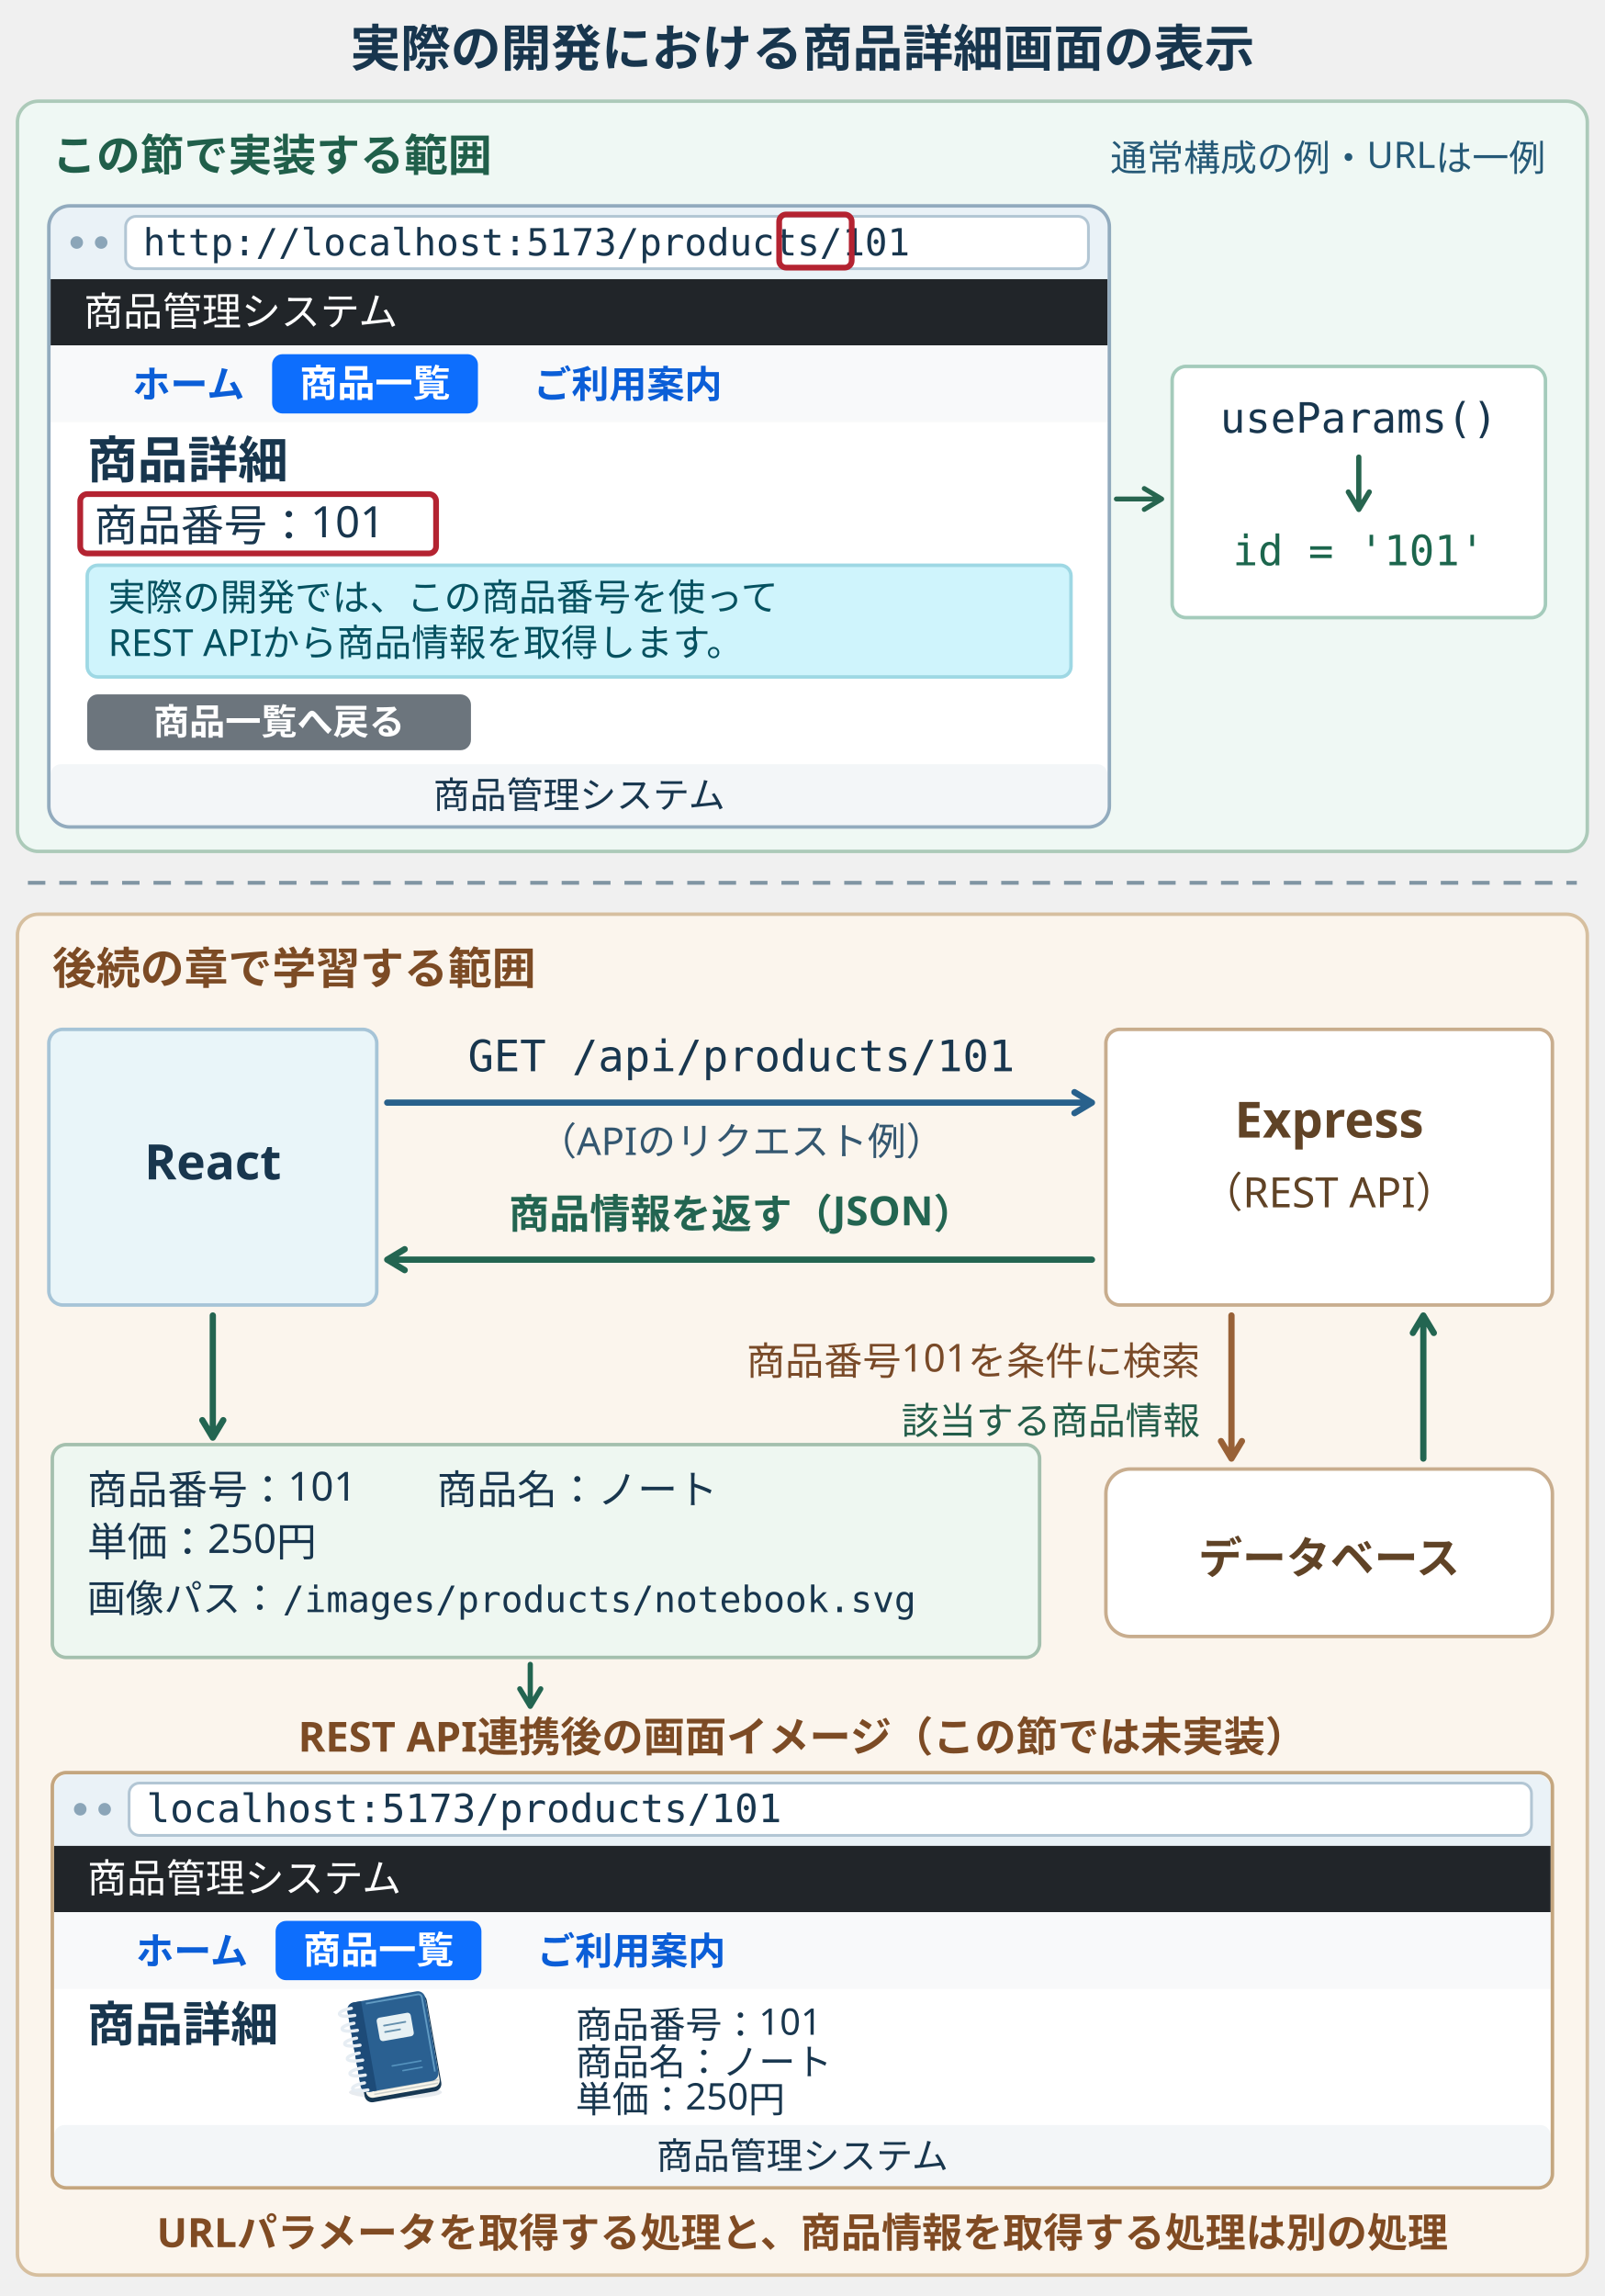
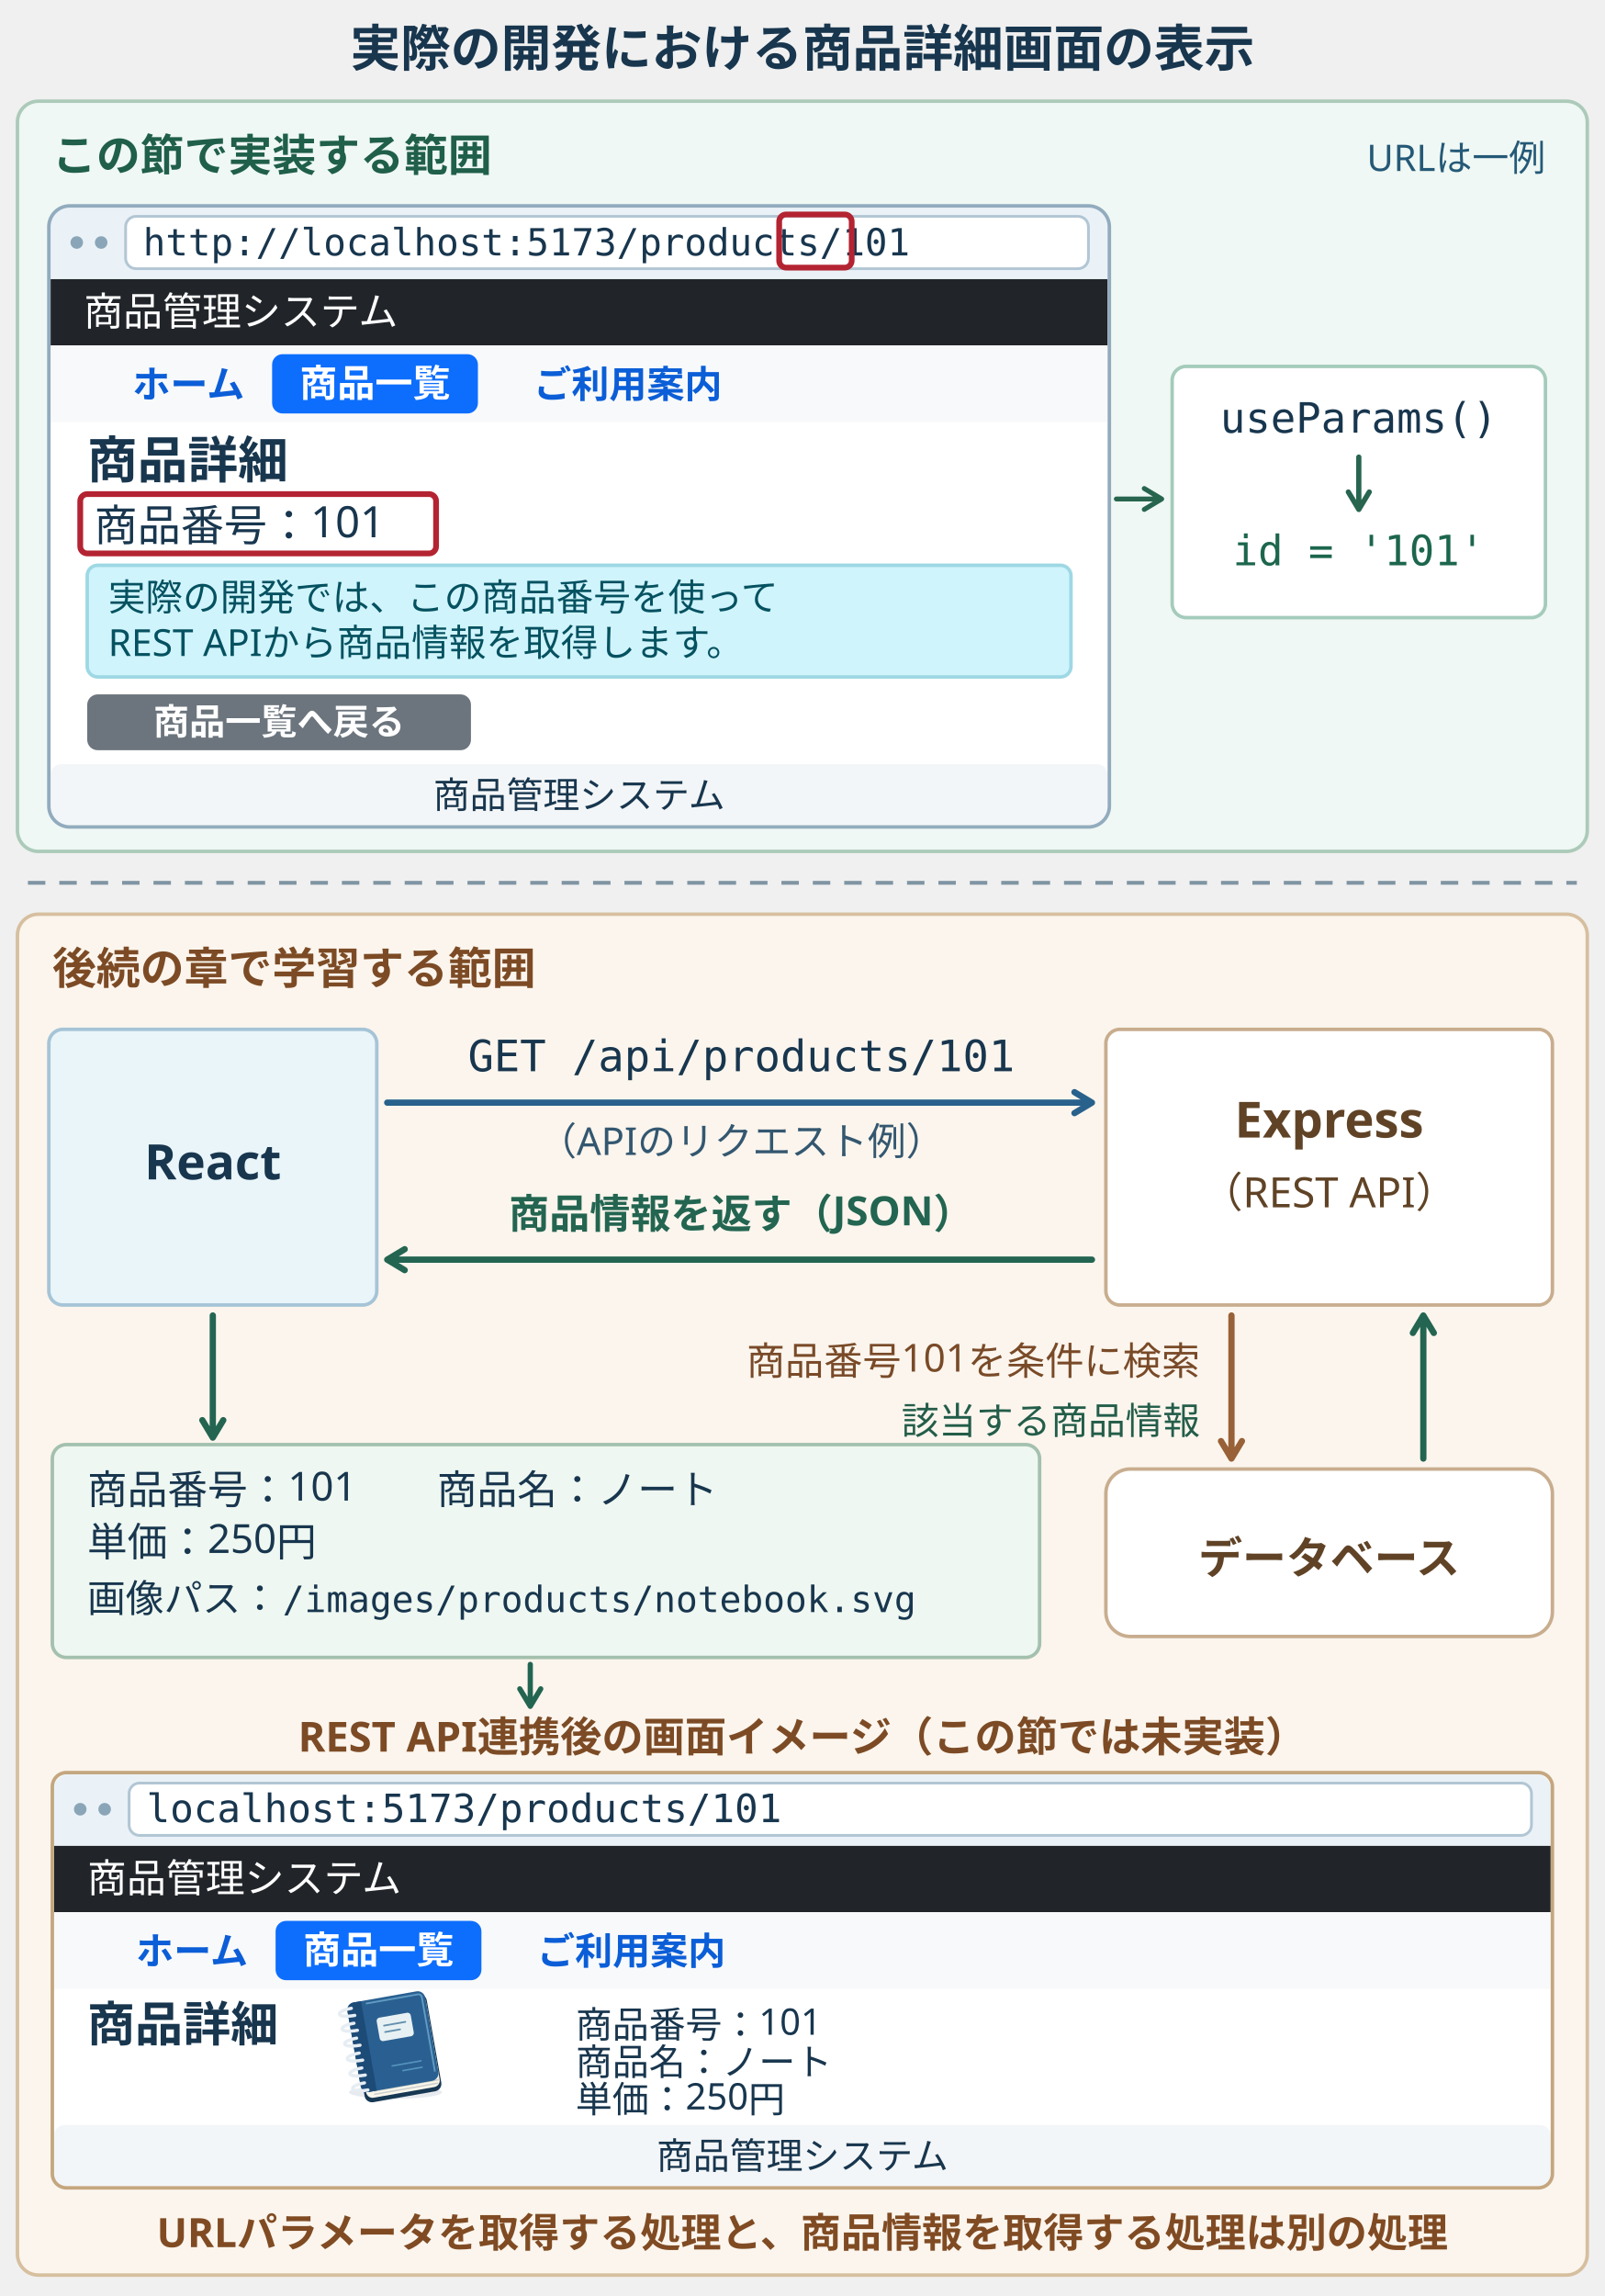
<svg xmlns="http://www.w3.org/2000/svg" width="460" height="658" viewBox="0 0 460 658" font-family="Meiryo, sans-serif" role="img">
  <text x="230.0" y="19" font-size="14.4" fill="#18364e" text-anchor="middle" font-weight="700">実際の開発における商品詳細画面の表示</text>
  <rect x="5" y="29" width="450" height="215" rx="6" fill="#eff8f4" stroke="#accab9" stroke-width="1" />
  <text x="15" y="49" font-size="12.6" fill="#205f4a" text-anchor="start" font-weight="700">この節で実装する範囲</text>
  <rect x="14" y="59" width="304" height="178" rx="6" fill="#fff" />
  <path d="M14 80V65a6 6 0 0 1 6-6h292a6 6 0 0 1 6 6v15Z" fill="#eaf2f7" />
  <circle cx="22" cy="69.5" r="1.8" fill="#8ba5b8" />
  <circle cx="29" cy="69.5" r="1.8" fill="#8ba5b8" />
  <rect x="36" y="62" width="276" height="15" rx="3" fill="#fff" stroke="#b2c6d4" stroke-width="0.8" />
  <text x="41.00 46.93 52.87 58.80 64.73 70.66 76.60 82.53 88.46 94.39 100.33 106.26 112.19 118.13 124.06 129.99 135.92 141.86 147.79 153.72 159.66 165.59 171.52 177.45 183.39 189.32 195.25 201.18 207.12 213.05 218.98 224.92 230.85 236.78" y="73.2" font-family="Consolas, MS Gothic, monospace" font-size="10.74" fill="#18364e" xml:space="preserve">http://localhost:5173/products/101</text>
  <rect x="223.35" y="61.46" width="20.79" height="15.24" rx="2" fill="none" stroke="#b42331" stroke-width="1.65" />
  <rect x="14.5" y="80" width="303" height="19" rx="0" fill="#212529" />
  <text x="24" y="93.3" font-size="11.3" fill="#fff" text-anchor="start">商品管理システム</text>
  <rect x="14.5" y="99" width="303" height="22" rx="0" fill="#f8f9fa" />
  <text x="38" y="114" font-size="10.8" fill="#0b5ed7" text-anchor="start" font-weight="700">ホーム</text>
  <rect x="78" y="101.5" width="59" height="17" rx="3" fill="#0d6efd" />
  <text x="107.5" y="113.672" font-size="10.8" fill="#fff" text-anchor="middle" font-weight="700">商品一覧</text>
  <text x="153" y="114" font-size="10.8" fill="#0b5ed7" text-anchor="start" font-weight="700">ご利用案内</text>
  <rect x="14.5" y="219" width="303" height="17.5" rx="3" fill="#f3f6f8" />
  <text x="166.0" y="231.6" font-size="10.5" fill="#18364e" text-anchor="middle">商品管理システム</text>
  <text x="25" y="137" font-size="14.4" fill="#18364e" text-anchor="start" font-weight="700">商品詳細</text>
  <text x="27" y="155" font-size="12.4" fill="#18364e" text-anchor="start">商品番号：101</text>
  <rect x="25" y="162" width="282" height="32" rx="3" fill="#cff4fc" stroke="#9ed8e4" stroke-width="1" />
  <text x="31" y="175" font-size="10.7" fill="#055160" text-anchor="start">実際の開発では、この商品番号を使って</text>
  <text x="31" y="188" font-size="10.7" fill="#055160" text-anchor="start">REST APIから商品情報を取得します。</text>
  <rect x="25" y="199" width="110" height="16" rx="3" fill="#6c757d" />
  <text x="80.0" y="210.502" font-size="10.3" fill="#fff" text-anchor="middle" font-weight="700">商品一覧へ戻る</text>
  <rect x="14" y="59" width="304" height="178" rx="6" fill="none" stroke="#92abbe" stroke-width="1" />
  <rect x="23" y="141.6" width="102" height="17" rx="2" fill="none" stroke="#b42331" stroke-width="1.65" />
  <rect x="336" y="105" width="107" height="72" rx="4" fill="#fff" stroke="#a4cbbb" stroke-width="1" />
  <text x="389.5" y="124" font-size="12" fill="#18364e" text-anchor="middle" font-family="Consolas, MS Gothic, monospace">useParams()</text>
  <path d="M389.5 131L389.5 146M392.50 141.00L389.5 146L386.50 141.00" fill="none" stroke="#27654f" stroke-width="1.5" stroke-linecap="round" stroke-linejoin="round" />
  <text x="389.5" y="162" font-size="12" fill="#1c664d" text-anchor="middle" font-family="Consolas, MS Gothic, monospace">id = '101'</text>
  <path d="M320 143L333 143M328.00 140.00L333 143L328.00 146.00" fill="none" stroke="#27654f" stroke-width="1.4" stroke-linecap="round" stroke-linejoin="round" />
  <path d="M8 253H452" stroke="#8095a3" stroke-width="1.1" stroke-dasharray="5 4" />
  <rect x="5" y="262" width="450" height="390" rx="6" fill="#fbf5ed" stroke="#d6bf9f" stroke-width="1" />
  <text x="15" y="282" font-size="12.6" fill="#7c4b25" text-anchor="start" font-weight="700">後続の章で学習する範囲</text>
  <rect x="14" y="295" width="94" height="79" rx="4" fill="#e9f5f9" stroke="#a6c4d7" stroke-width="1" />
  <text x="61" y="338" font-size="14" fill="#18364e" text-anchor="middle" font-weight="700">React</text>
  <rect x="317" y="295" width="128" height="79" rx="4" fill="#fff" stroke="#c8ad8e" stroke-width="1" />
  <text x="381" y="326" font-size="14.3" fill="#604326" text-anchor="middle" font-weight="700">Express</text>
  <text x="381" y="346" font-size="12" fill="#604326" text-anchor="middle">（REST API）</text>
  <text x="212.5" y="307" font-size="12.4" fill="#18364e" text-anchor="middle" font-family="Consolas, MS Gothic, monospace">GET /api/products/101</text>
  <path d="M111 316L313 316M308.00 313.00L313 316L308.00 319.00" fill="none" stroke="#28618c" stroke-width="1.8" stroke-linecap="round" stroke-linejoin="round" />
  <text x="212.5" y="331" font-size="11" fill="#345770" text-anchor="middle">（APIのリクエスト例）</text>
  <text x="212.5" y="352" font-size="11.6" fill="#236551" text-anchor="middle" font-weight="700">商品情報を返す（JSON）</text>
  <path d="M313 361L111 361M116.00 364.00L111 361L116.00 358.00" fill="none" stroke="#236551" stroke-width="1.8" stroke-linecap="round" stroke-linejoin="round" />
  <path d="M353 377L353 418M356.00 413.00L353 418L350.00 413.00" fill="none" stroke="#986137" stroke-width="1.8" stroke-linecap="round" stroke-linejoin="round" />
  <path d="M408 418L408 377M405.00 382.00L408 377L411.00 382.00" fill="none" stroke="#236551" stroke-width="1.8" stroke-linecap="round" stroke-linejoin="round" />
  <text x="344" y="394" font-size="11.1" fill="#794a28" text-anchor="end">商品番号101を条件に検索</text>
  <text x="344" y="411" font-size="10.7" fill="#235d4a" text-anchor="end">該当する商品情報</text>
  <rect x="317" y="421" width="128" height="48" rx="7" fill="#fff" stroke="#c8ad8e" stroke-width="1" />
  <text x="381" y="451" font-size="12.6" fill="#604326" text-anchor="middle" font-weight="700">データベース</text>
  <path d="M61 377L61 412M64.00 407.00L61 412L58.00 407.00" fill="none" stroke="#236551" stroke-width="1.8" stroke-linecap="round" stroke-linejoin="round" />
  <rect x="15" y="414" width="283" height="61" rx="4" fill="#eef7f1" stroke="#a4c0ae" stroke-width="1" />
  <text x="25" y="431" font-size="11.5" fill="#18364e" text-anchor="start">商品番号：101　　商品名：ノート</text>
  <text x="25" y="446" font-size="11.5" fill="#18364e" text-anchor="start">単価：250円</text>
  <text x="25" y="462" font-size="11" fill="#18364e" text-anchor="start">画像パス：</text>
  <text x="81" y="462" font-size="10.4" fill="#18364e" text-anchor="start" font-family="Consolas, MS Gothic, monospace">/images/products/notebook.svg</text>
  <path d="M152 477L152 489M155.00 484.00L152 489L149.00 484.00" fill="none" stroke="#236551" stroke-width="1.5" stroke-linecap="round" stroke-linejoin="round" />
  <text x="230" y="502" font-size="11.9" fill="#7c4b25" text-anchor="middle" font-weight="700">REST API連携後の画面イメージ（この節では未実装）</text>
  <rect x="15" y="508" width="430" height="119" rx="6" fill="#fff" />
  <path d="M15 529V514a6 6 0 0 1 6-6h418a6 6 0 0 1 6 6v15Z" fill="#eaf2f7" />
  <circle cx="23" cy="518.5" r="1.8" fill="#8ba5b8" />
  <circle cx="30" cy="518.5" r="1.8" fill="#8ba5b8" />
  <rect x="37" y="511" width="402" height="15" rx="3" fill="#fff" stroke="#b2c6d4" stroke-width="0.8" />
  <text x="42" y="522.2" font-size="11.2" fill="#18364e" text-anchor="start" font-family="Consolas, MS Gothic, monospace">localhost:5173/products/101</text>
  <rect x="15.5" y="529" width="429" height="19" rx="0" fill="#212529" />
  <text x="25" y="542.3" font-size="11.3" fill="#fff" text-anchor="start">商品管理システム</text>
  <rect x="15.5" y="548" width="429" height="22" rx="0" fill="#f8f9fa" />
  <text x="39" y="563" font-size="10.8" fill="#0b5ed7" text-anchor="start" font-weight="700">ホーム</text>
  <rect x="79" y="550.5" width="59" height="17" rx="3" fill="#0d6efd" />
  <text x="108.5" y="562.672" font-size="10.8" fill="#fff" text-anchor="middle" font-weight="700">商品一覧</text>
  <text x="154" y="563" font-size="10.8" fill="#0b5ed7" text-anchor="start" font-weight="700">ご利用案内</text>
  <rect x="15.5" y="609" width="429" height="17.5" rx="3" fill="#f3f6f8" />
  <text x="230.0" y="621.6" font-size="10.5" fill="#18364e" text-anchor="middle">商品管理システム</text>
  <text x="25" y="585" font-size="13.7" fill="#18364e" text-anchor="start" font-weight="700">商品詳細</text>
  <g transform="translate(87 568) scale(0.31)">
    <ellipse cx="85" cy="102" rx="43" ry="6" fill="#24456b" opacity=".11" />
    <g transform="rotate(-10 84 60)">
      <rect x="49" y="16" width="72" height="91" rx="7" fill="#173853" />
      <rect x="51" y="18" width="69" height="85" rx="6" fill="#f9f6eb" />
      <path d="M58 97h61m-61 3h60" fill="none" stroke="#cbcfcb" stroke-width="1.3" />
      <rect x="47" y="13" width="73" height="84" rx="7" fill="#2a6091" />
      <path d="M54 13h7v84h-7a7 7 0 0 1-7-7V20a7 7 0 0 1 7-7Z" fill="#1d4b78" />
      <path d="M65 16h49a3 3 0 0 1 3 3v70" fill="none" stroke="#619bc3" stroke-width="1.6" />
      <rect x="72" y="31" width="32" height="22" rx="3" fill="#e7f1f4" />
      <path d="M78 39h20m-20 6h14" stroke="#6590ad" stroke-width="1.6" stroke-linecap="round" />
      <path d="M79 77h27m-18 6h18" stroke="#5593be" stroke-width="1.4" stroke-linecap="round" />
      <g fill="none" stroke="#e6edf3" stroke-width="3" stroke-linecap="round">
        <path d="M53 25c-18 0-18-7-2-7m2 21c-18 0-18-7-2-7m2 21c-18 0-18-7-2-7m2 21c-18 0-18-7-2-7m2 21c-18 0-18-7-2-7m2 21c-18 0-18-7-2-7" />
      </g>
    </g>
  </g>
  <text x="165" y="584.0" font-size="10.5" fill="#18364e" text-anchor="start">商品番号：101</text>
  <text x="165" y="594.7" font-size="10.5" fill="#18364e" text-anchor="start">商品名：ノート</text>
  <text x="165" y="605.4" font-size="10.5" fill="#18364e" text-anchor="start">単価：250円</text>
  <rect x="15" y="508" width="430" height="119" rx="4" fill="none" stroke="#c4a67f" stroke-width="1" />
  <text x="230" y="644" font-size="11.6" fill="#804b23" text-anchor="middle" font-weight="700">URLパラメータを取得する処理と、商品情報を取得する処理は別の処理</text>
-   <text x="443" y="49" font-size="10.5" fill="#255977" text-anchor="end" font-weight="400">通常構成の例・URLは一例</text>
+   <text x="443" y="49" font-size="10.5" fill="#255977" text-anchor="end" font-weight="400">URLは一例</text>
</svg>
